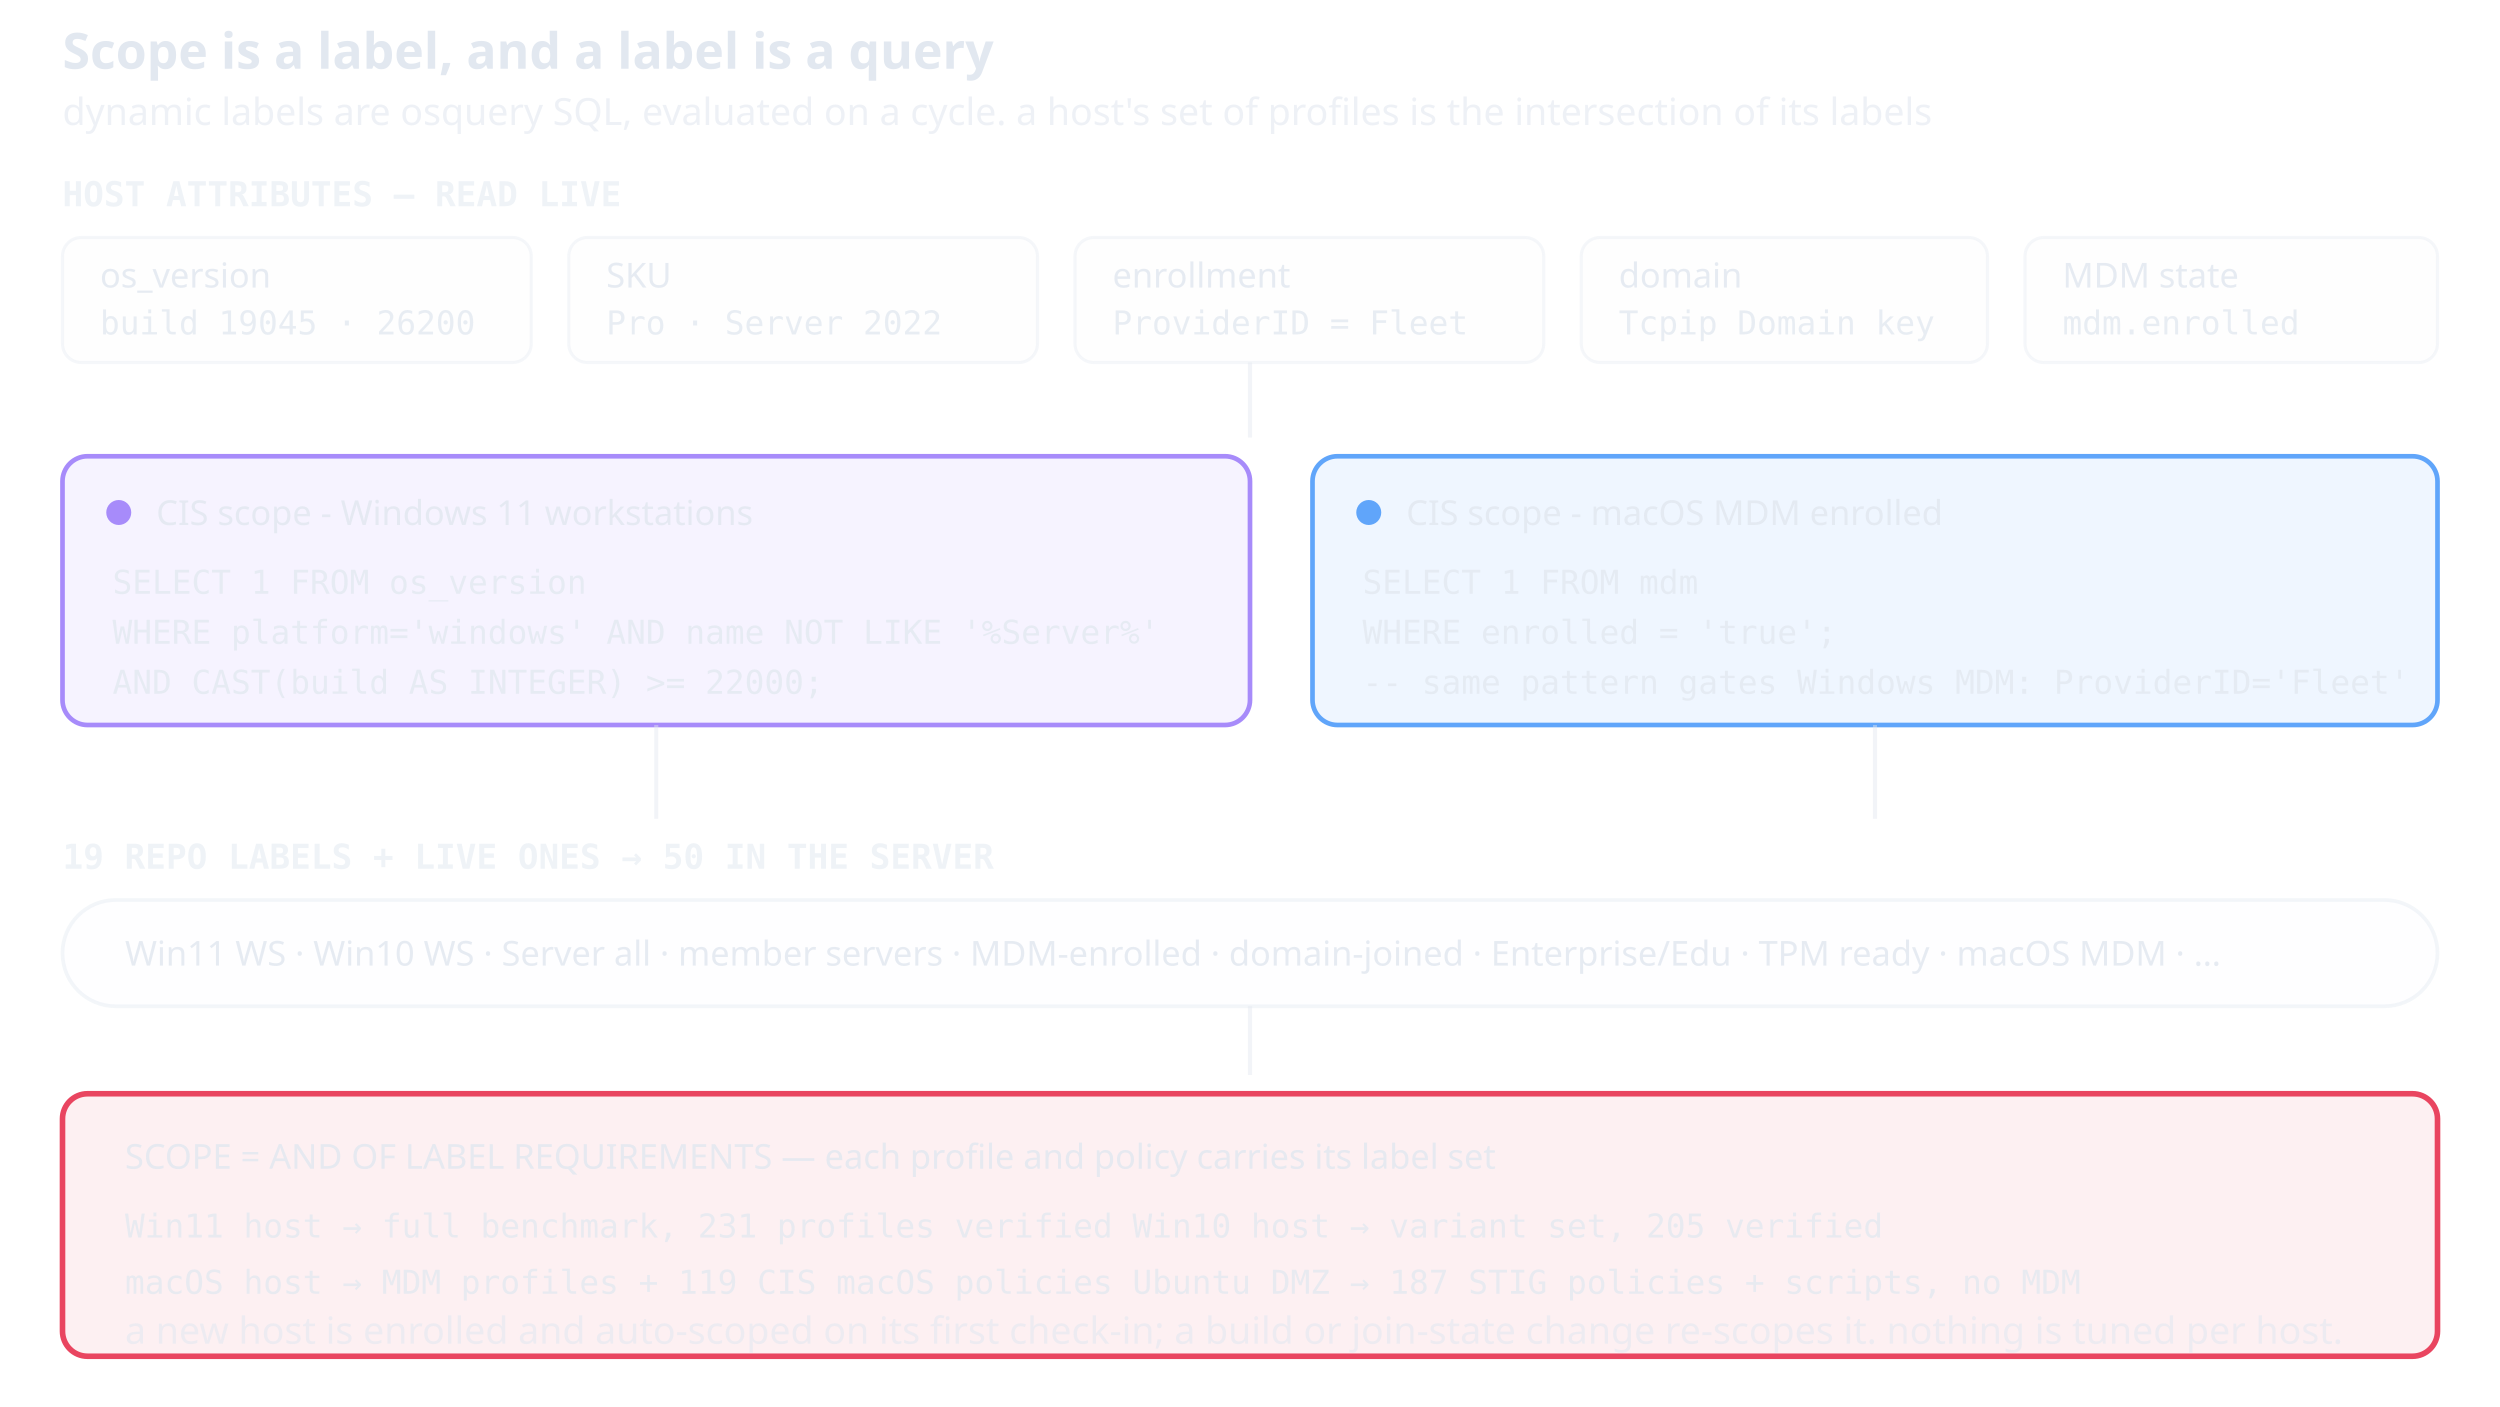
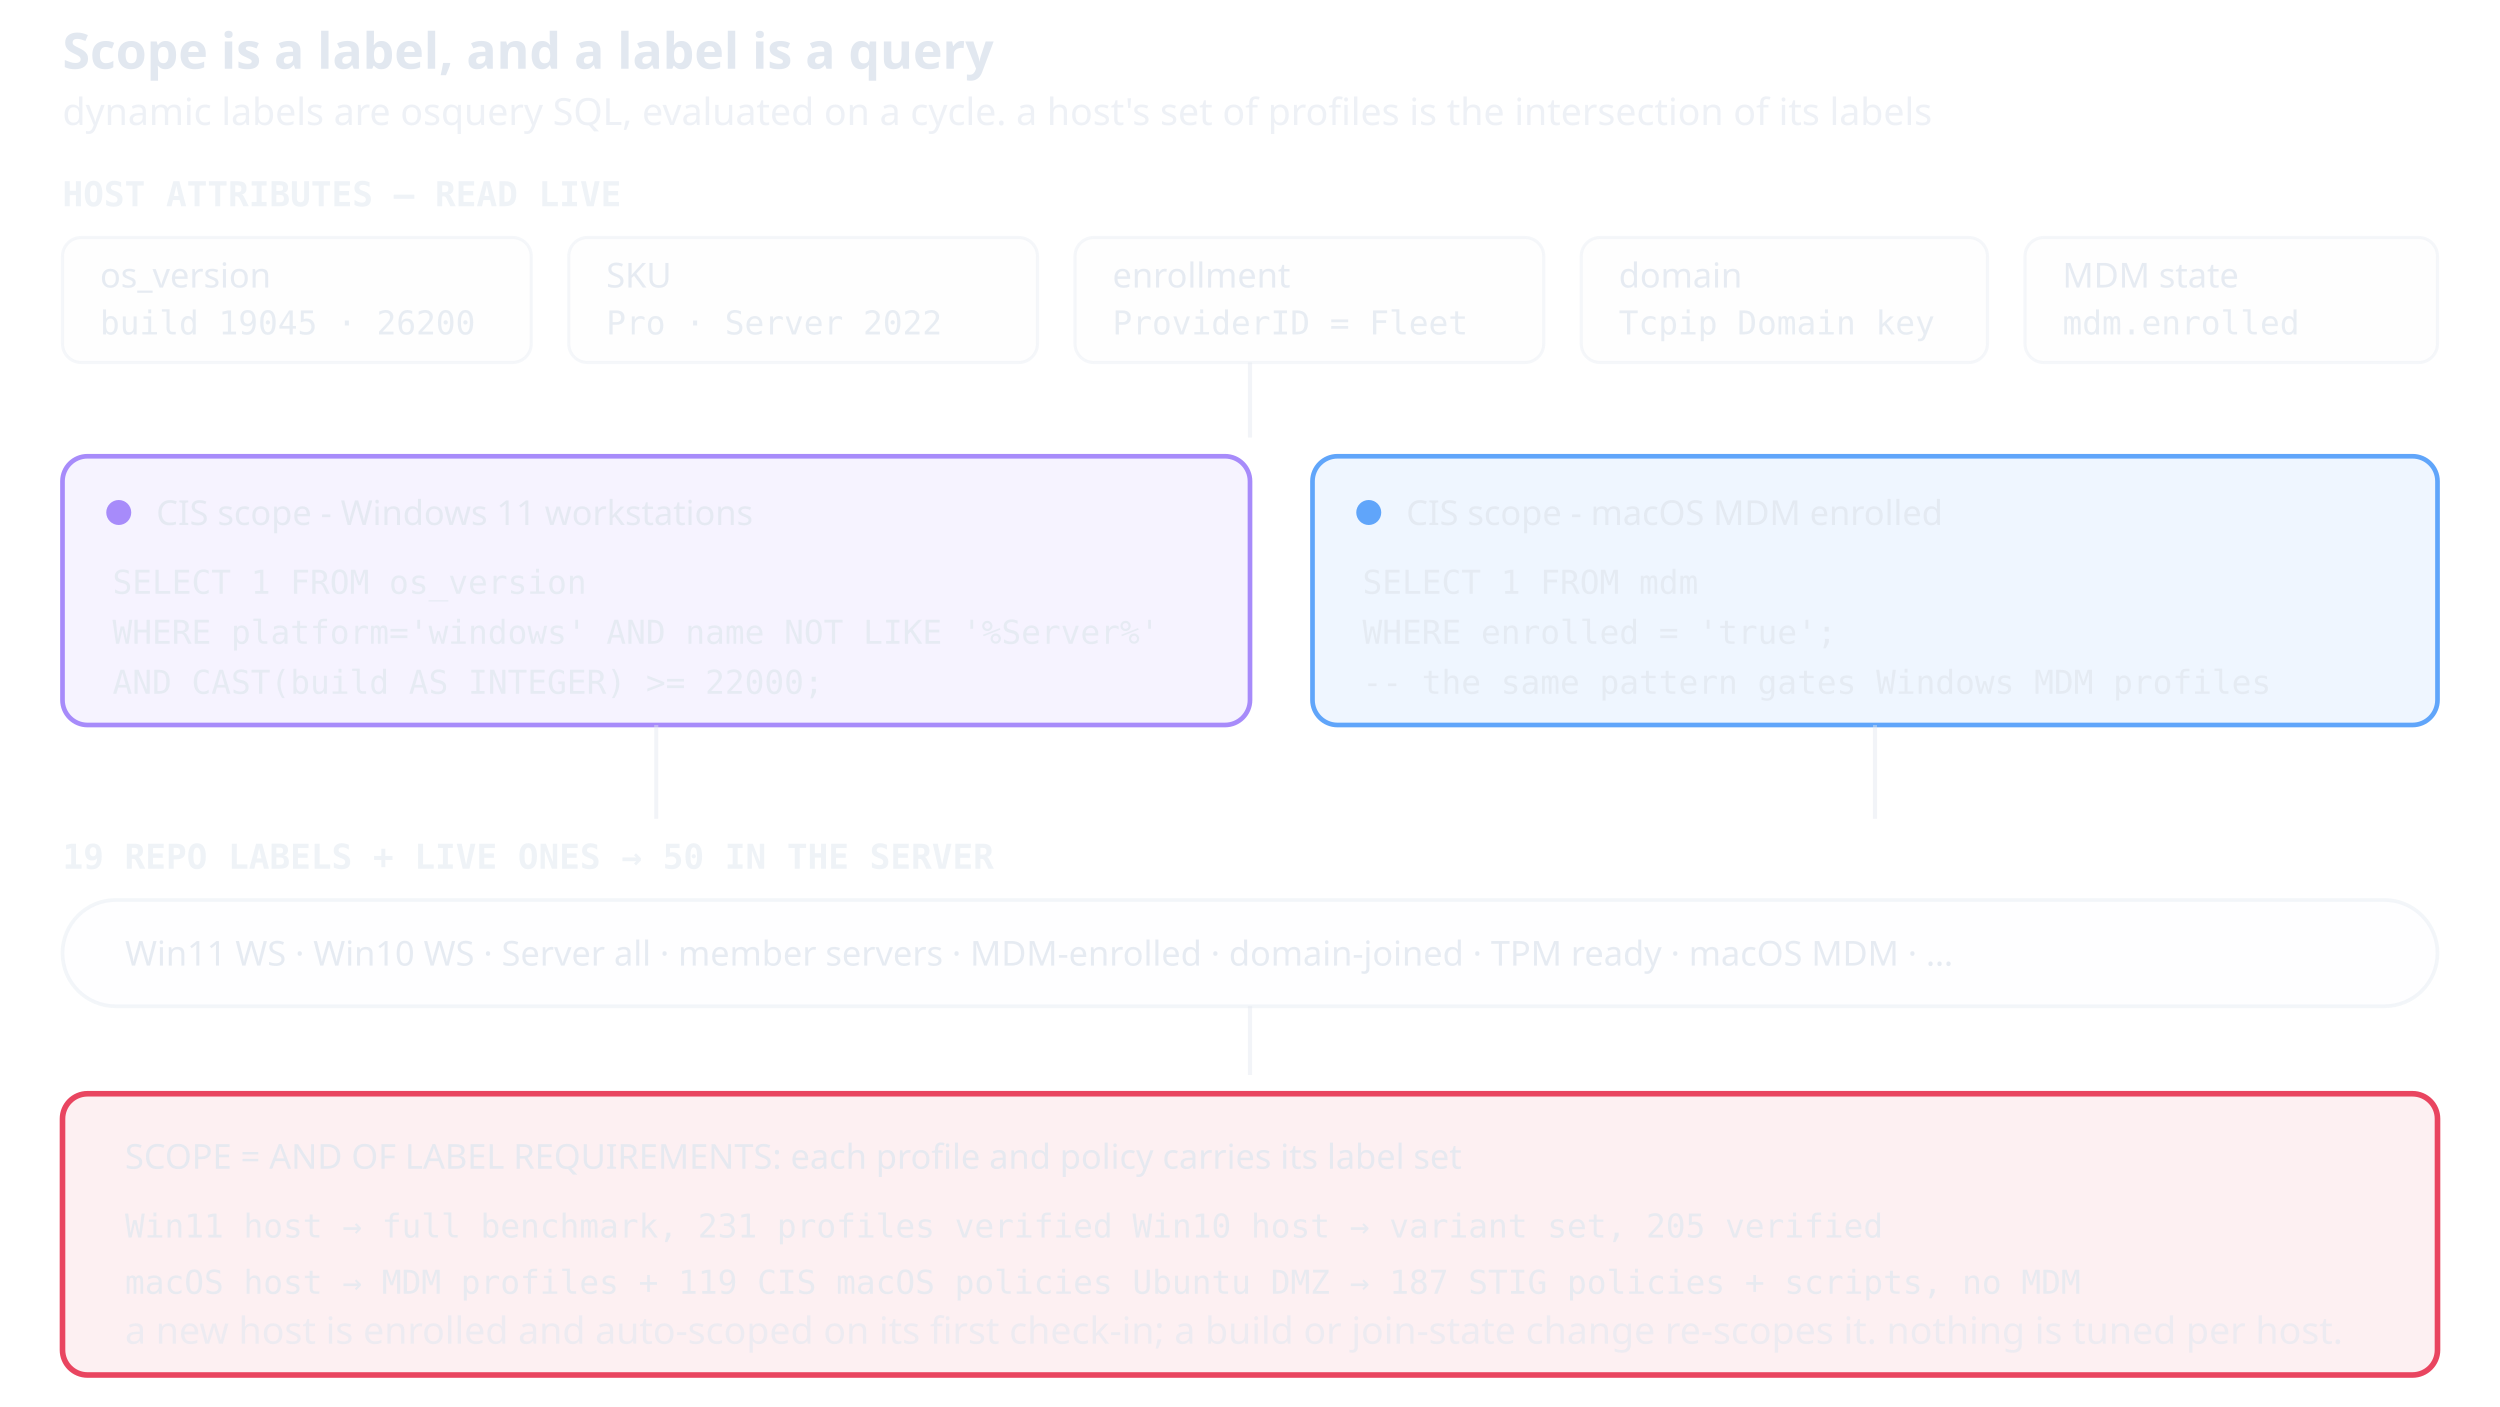
<svg xmlns="http://www.w3.org/2000/svg" viewBox="0 0 800 450" width="100%" style="max-width: 800px; height: auto; color: #e2e8f0;" role="img" aria-label="Label scoping flow: host attributes read by osquery feed dynamic label SQL queries, labels gate profiles and policies, and each host receives exactly the set its labels satisfy">
  <style>
    .card-v{ fill: #a78bfa; fill-opacity: 0.10; stroke: #a78bfa; stroke-width: 1.5; }
    .card-b{ fill: #60a5fa; fill-opacity: 0.10; stroke: #60a5fa; stroke-width: 1.5; }
    .scope { fill: #e94560; fill-opacity: 0.08; stroke: #e94560; stroke-width: 1.8; }
    .attr  { fill: currentColor; fill-opacity: 0.04; stroke: currentColor; stroke-opacity: 0.35; stroke-width: 1; }
    .out   { fill: currentColor; fill-opacity: 0.03; stroke: currentColor; stroke-opacity: 0.4; stroke-width: 1.2; }
    .line  { stroke: currentColor; stroke-opacity: 0.45; stroke-width: 1.3; fill: none; }
    .title { font: 600 16px ui-sans-serif, system-ui, sans-serif; fill: currentColor; }
    .sub   { font: 12px ui-sans-serif, system-ui, sans-serif; fill: currentColor; fill-opacity: 0.6; }
    .chip  { font: 11px ui-sans-serif, system-ui, sans-serif; fill: currentColor; fill-opacity: 0.85; }
    .mono  { font: 10.5px ui-monospace, SFMono-Regular, Menlo, monospace; fill: currentColor; fill-opacity: 0.8; }
    .lab   { font: 600 11px ui-monospace, SFMono-Regular, Menlo, monospace; fill: currentColor; fill-opacity: 0.55; }
    .acc-v { fill: #a78bfa; } .acc-b{ fill: #60a5fa; } .acc-p{ fill: #e94560; }
  </style>
  <text x="20" y="22" class="title">Scope is a label, and a label is a query</text>
  <text x="20" y="40" class="sub">dynamic labels are osquery SQL, evaluated on a cycle. a host's set of profiles is the intersection of its labels</text>
  <text x="20" y="66" class="lab">HOST ATTRIBUTES — READ LIVE</text>
  <rect x="20" y="76" width="150" height="40" rx="6" class="attr" />
  <text x="32" y="92" class="chip" font-weight="600">os_version</text>
  <text x="32" y="107" class="mono">build 19045 · 26200</text>
  <rect x="182" y="76" width="150" height="40" rx="6" class="attr" />
  <text x="194" y="92" class="chip" font-weight="600">SKU</text>
  <text x="194" y="107" class="mono">Pro · Server 2022</text>
  <rect x="344" y="76" width="150" height="40" rx="6" class="attr" />
  <text x="356" y="92" class="chip" font-weight="600">enrollment</text>
  <text x="356" y="107" class="mono">ProviderID = Fleet</text>
  <rect x="506" y="76" width="130" height="40" rx="6" class="attr" />
  <text x="518" y="92" class="chip" font-weight="600">domain</text>
  <text x="518" y="107" class="mono">Tcpip Domain key</text>
  <rect x="648" y="76" width="132" height="40" rx="6" class="attr" />
  <text x="660" y="92" class="chip" font-weight="600">MDM state</text>
  <text x="660" y="107" class="mono">mdm.enrolled</text>
  <path d="M400 116 V 140" class="line" />
  <rect x="20" y="146" width="380" height="86" rx="8" class="card-v" />
  <circle cx="38" cy="164" r="4" class="acc-v" />
  <text x="50" y="168" class="chip" font-weight="600">CIS scope - Windows 11 workstations</text>
  <text x="36" y="190" class="mono">SELECT 1 FROM os_version</text>
  <text x="36" y="206" class="mono">WHERE platform='windows' AND name NOT LIKE '%Server%'</text>
  <text x="36" y="222" class="mono">AND CAST(build AS INTEGER) &gt;= 22000;</text>
  <rect x="420" y="146" width="360" height="86" rx="8" class="card-b" />
  <circle cx="438" cy="164" r="4" class="acc-b" />
  <text x="450" y="168" class="chip" font-weight="600">CIS scope - macOS MDM enrolled</text>
  <text x="436" y="190" class="mono">SELECT 1 FROM mdm</text>
  <text x="436" y="206" class="mono">WHERE enrolled = 'true';</text>
-   <text x="436" y="222" class="mono">-- same pattern gates Windows MDM: ProviderID='Fleet'</text>
+   <text x="436" y="222" class="mono">-- the same pattern gates Windows MDM profiles</text>
  <path d="M210 232 V 262 M600 232 V 262" class="line" />
  <text x="20" y="278" class="lab">19 REPO LABELS + LIVE ONES → 50 IN THE SERVER</text>
  <rect x="20" y="288" width="760" height="34" rx="17" class="out" />
-   <text x="40" y="309" class="chip">Win11 WS · Win10 WS · Server all · member servers · MDM-enrolled · domain-joined · Enterprise/Edu · TPM ready · macOS MDM · …</text>
+   <text x="40" y="309" class="chip">Win11 WS · Win10 WS · Server all · member servers · MDM-enrolled · domain-joined · TPM ready · macOS MDM · …</text>
  <path d="M400 322 V 344" class="line" />
-   <rect x="20" y="350" width="760" height="84" rx="8" class="scope" />
-   <text x="40" y="374" class="chip" font-weight="600">SCOPE = AND OF LABEL REQUIREMENTS — each profile and policy carries its label set</text>
+   <rect x="20" y="350" width="760" height="90" rx="8" class="scope" />
+   <text x="40" y="374" class="chip" font-weight="600">SCOPE = AND OF LABEL REQUIREMENTS: each profile and policy carries its label set</text>
  <text x="40" y="396" class="mono">Win11 host  →  full benchmark, 231 profiles verified     Win10 host  →  variant set, 205 verified</text>
  <text x="40" y="414" class="mono">macOS host  →  MDM profiles + 119 CIS macOS policies       Ubuntu DMZ  →  187 STIG policies + scripts, no MDM</text>
  <text x="40" y="430" class="sub">a new host is enrolled and auto-scoped on its first check-in; a build or join-state change re-scopes it. nothing is tuned per host.</text>
</svg>
